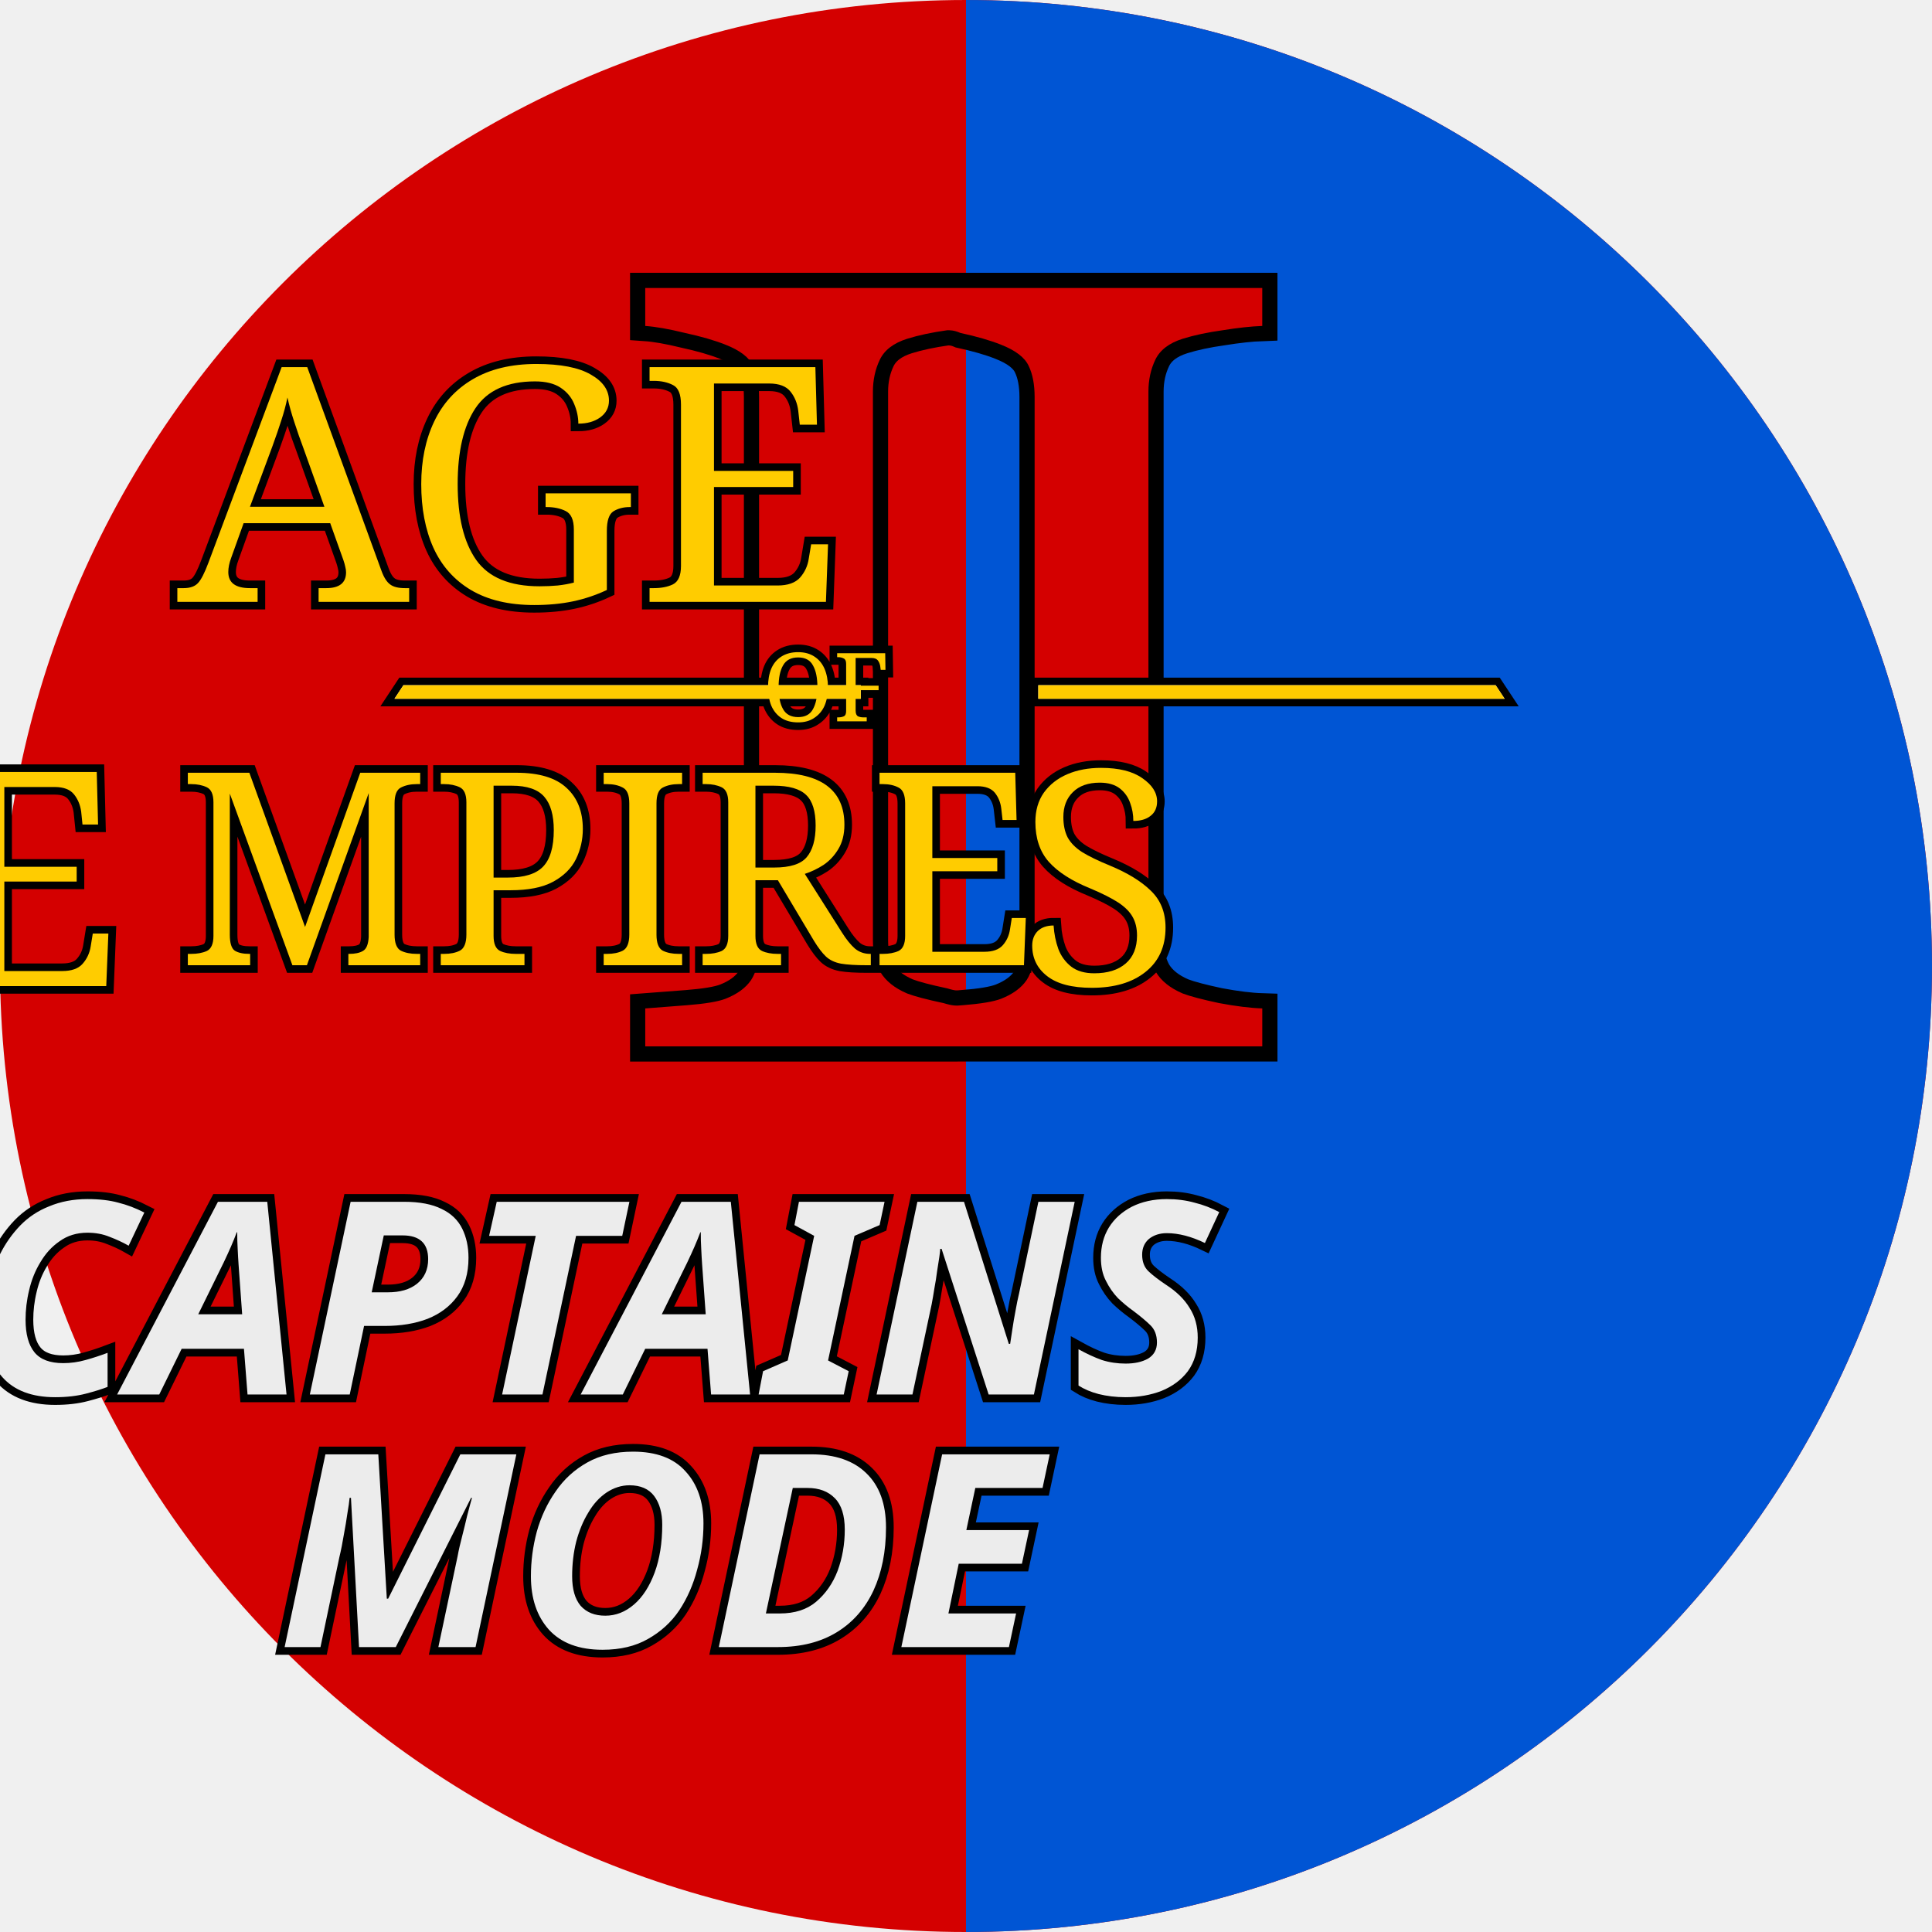
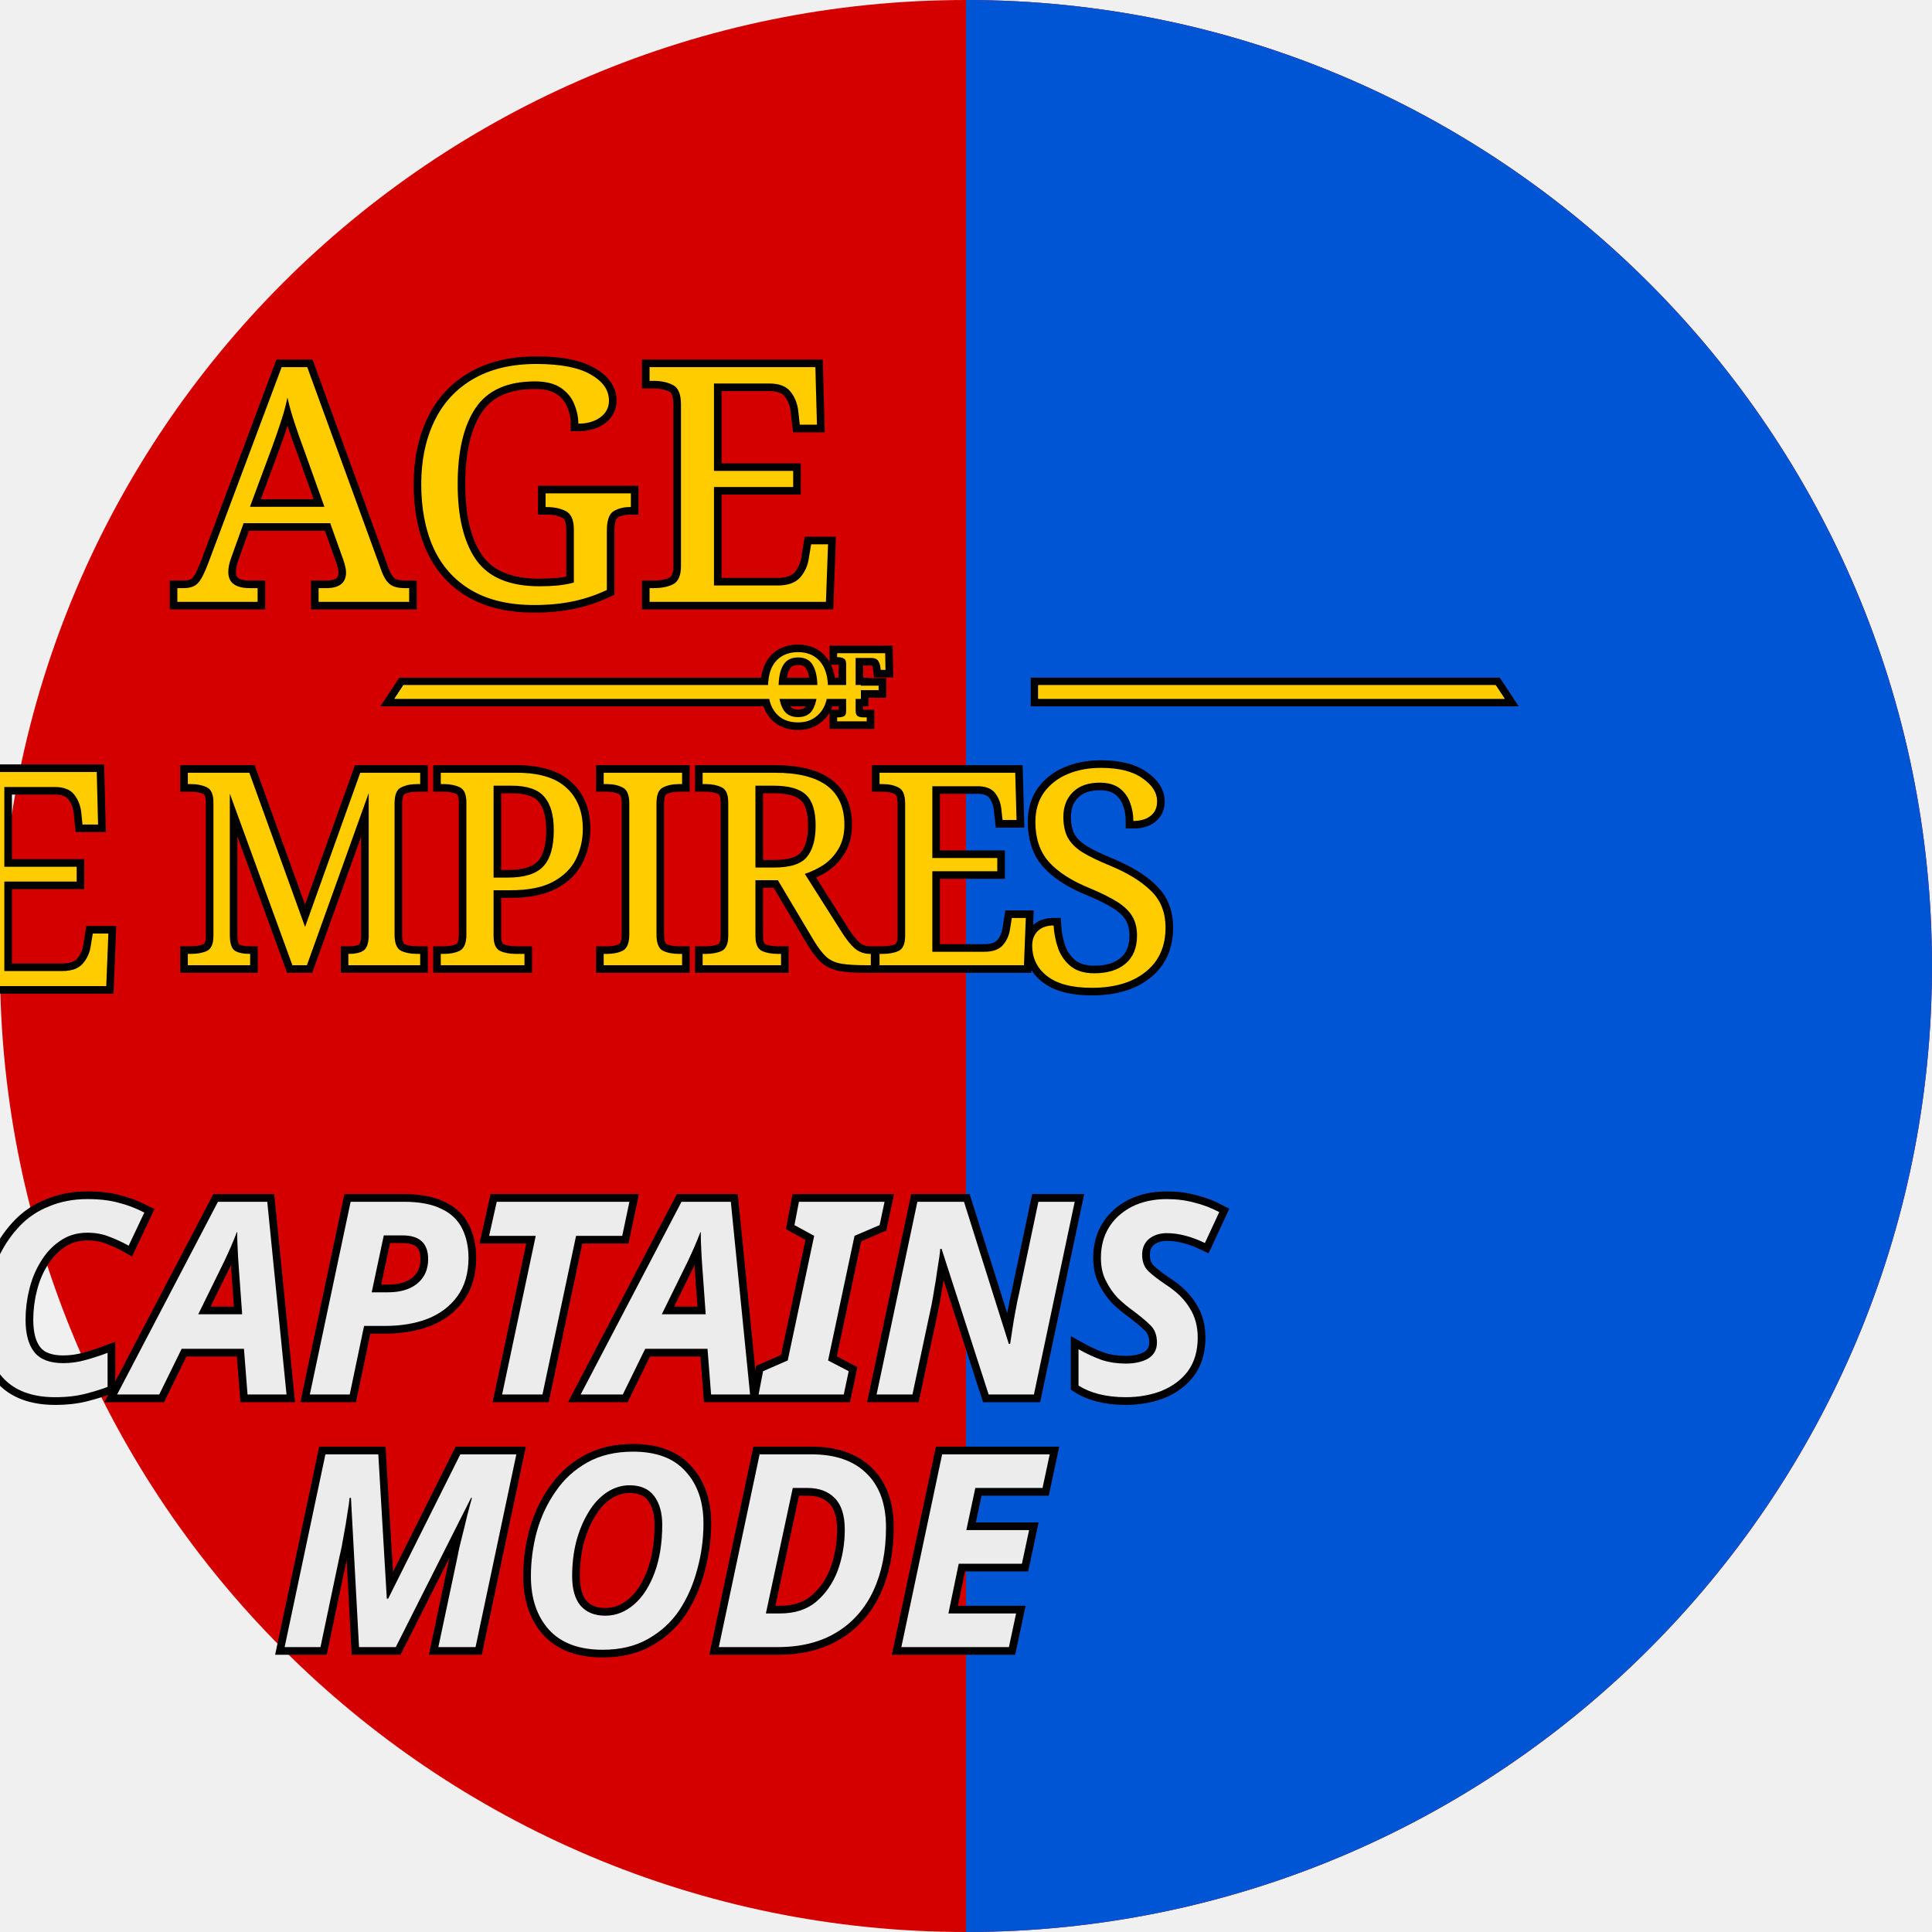
<svg xmlns="http://www.w3.org/2000/svg" width="67.352mm" height="67.352mm" viewBox="0 0 67.352 67.352" version="1.1" id="svg8">
  <defs id="defs2" />
  <g id="layer2" transform="translate(-64.94649,-85.1889)" />
  <g id="layer1" transform="translate(-64.94649,-85.1889)">
    <g id="g1021">
      <circle r="33.676" cy="118.865" cx="98.622" id="path815" style="opacity:1;fill:#d40000;fill-opacity:1;fill-rule:nonzero;stroke:none;stroke-width:0.794;stroke-linecap:round;stroke-linejoin:miter;stroke-miterlimit:4;stroke-dasharray:none;stroke-dashoffset:0;stroke-opacity:1;paint-order:markers stroke fill" />
      <path d="m 98.622,85.189 a 33.676,33.676 0 0 1 33.676,33.676 33.676,33.676 0 0 1 -33.676,33.676" style="opacity:1;fill:#0055d4;fill-opacity:1;fill-rule:nonzero;stroke:none;stroke-width:0.794;stroke-linecap:round;stroke-linejoin:miter;stroke-miterlimit:4;stroke-dasharray:none;stroke-dashoffset:0;stroke-opacity:1;paint-order:markers stroke fill" id="circle817" />
    </g>
    <g id="g1017" transform="translate(-0.8807936,1.034878)">
      <g transform="matrix(0.5890836,0,0,0.5890836,44.19385,-21.88777)" id="g913">
-         <g aria-label="II" style="font-style:normal;font-variant:normal;font-weight:normal;font-stretch:normal;font-size:19.451px;line-height:125%;font-family:Roboto;-inkscape-font-specification:Roboto;text-align:center;letter-spacing:0px;word-spacing:0px;writing-mode:lr-tb;text-anchor:middle;fill:#ffffff;fill-opacity:1;stroke:#000000;stroke-width:1.797;stroke-linecap:butt;stroke-linejoin:miter;stroke-miterlimit:4;stroke-dasharray:none;stroke-opacity:1" id="text872">
-           <path d="M 89.828,241.935 H 74.909 v -2.246 c 0.569,-0.042 1.392,-0.106 2.467,-0.19 1.075,-0.084 1.834,-0.211 2.277,-0.38 0.696,-0.274 1.202,-0.643 1.518,-1.107 0.316,-0.485 0.474,-1.149 0.474,-1.992 v -32.513 c 0,-0.738 -0.116,-1.349 -0.348,-1.834 -0.232,-0.506 -0.78,-0.928 -1.645,-1.265 -0.633,-0.253 -1.434,-0.485 -2.404,-0.696 -0.949,-0.232 -1.729,-0.369 -2.34,-0.411 v -2.246 h 14.918 6.679 14.918 v 2.246 c -0.654,0.023 -1.434,0.107 -2.34,0.253 -0.907,0.127 -1.697,0.295 -2.372,0.506 -0.801,0.253 -1.339,0.664 -1.613,1.233 -0.274,0.569 -0.411,1.202 -0.411,1.898 v 32.481 c 0,0.696 0.148,1.318 0.443,1.866 0.316,0.527 0.843,0.949 1.581,1.265 0.443,0.169 1.16,0.358 2.151,0.569 1.012,0.19 1.866,0.295 2.562,0.316 v 2.245 H 96.507 Z m 3.855,-2.435 c 1.075,-0.084 1.834,-0.211 2.277,-0.38 0.696,-0.274 1.202,-0.643 1.518,-1.107 0.316,-0.485 0.474,-1.149 0.474,-1.992 v -32.513 c 0,-0.738 -0.116,-1.349 -0.348,-1.834 -0.232,-0.506 -0.78,-0.928 -1.645,-1.265 -0.633,-0.253 -1.434,-0.485 -2.404,-0.696 -0.385,-0.169 -0.632,-0.158 -0.777,-0.158 -0.907,0.127 -1.697,0.295 -2.372,0.506 -0.801,0.253 -1.339,0.664 -1.613,1.233 -0.274,0.569 -0.411,1.202 -0.411,1.898 v 32.481 c 0,0.696 0.148,1.318 0.443,1.866 0.316,0.527 0.843,0.949 1.581,1.265 0.443,0.169 1.16,0.358 2.151,0.569 0.567,0.171 0.749,0.162 1.125,0.126 z" style="font-style:normal;font-variant:normal;font-weight:normal;font-stretch:normal;font-family:Georgia;-inkscape-font-specification:Georgia;text-align:center;text-anchor:middle;fill:#ffffff;stroke:#000000;stroke-width:1.797;stroke-miterlimit:4;stroke-dasharray:none" id="path876" />
-         </g>
-         <g id="g943" style="font-style:normal;font-variant:normal;font-weight:normal;font-stretch:normal;font-size:19.451px;line-height:125%;font-family:Roboto;-inkscape-font-specification:Roboto;text-align:center;letter-spacing:0px;word-spacing:0px;writing-mode:lr-tb;text-anchor:middle;fill:#d40000;fill-opacity:1;stroke:none;stroke-width:1.112px;stroke-linecap:butt;stroke-linejoin:miter;stroke-opacity:1" aria-label="II">
-           <path id="path941" style="font-style:normal;font-variant:normal;font-weight:normal;font-stretch:normal;font-family:Georgia;-inkscape-font-specification:Georgia;text-align:center;text-anchor:middle;fill:#d40000;stroke:none;stroke-width:3.701px" d="M 89.828,241.935 H 74.909 v -2.246 c 0.569,-0.042 1.392,-0.106 2.467,-0.19 1.075,-0.084 1.834,-0.211 2.277,-0.38 0.696,-0.274 1.202,-0.643 1.518,-1.107 0.316,-0.485 0.474,-1.149 0.474,-1.992 v -32.513 c 0,-0.738 -0.116,-1.349 -0.348,-1.834 -0.232,-0.506 -0.78,-0.928 -1.645,-1.265 -0.633,-0.253 -1.434,-0.485 -2.404,-0.696 -0.949,-0.232 -1.729,-0.369 -2.34,-0.411 v -2.246 h 14.918 6.679 14.918 v 2.246 c -0.654,0.023 -1.434,0.107 -2.34,0.253 -0.907,0.127 -1.697,0.295 -2.372,0.506 -0.801,0.253 -1.339,0.664 -1.613,1.233 -0.274,0.569 -0.411,1.202 -0.411,1.898 v 32.481 c 0,0.696 0.148,1.318 0.443,1.866 0.316,0.527 0.843,0.949 1.581,1.265 0.443,0.169 1.16,0.358 2.151,0.569 1.012,0.19 1.866,0.295 2.562,0.316 v 2.245 H 96.507 Z m 3.855,-2.435 c 1.075,-0.084 1.834,-0.211 2.277,-0.38 0.696,-0.274 1.202,-0.643 1.518,-1.107 0.316,-0.485 0.474,-1.149 0.474,-1.992 v -32.513 c 0,-0.738 -0.116,-1.349 -0.348,-1.834 -0.232,-0.506 -0.78,-0.928 -1.645,-1.265 -0.633,-0.253 -1.434,-0.485 -2.404,-0.696 -0.385,-0.169 -0.632,-0.158 -0.777,-0.158 -0.907,0.127 -1.697,0.295 -2.372,0.506 -0.801,0.253 -1.339,0.664 -1.613,1.233 -0.274,0.569 -0.411,1.202 -0.411,1.898 v 32.481 c 0,0.696 0.148,1.318 0.443,1.866 0.316,0.527 0.843,0.949 1.581,1.265 0.443,0.169 1.16,0.358 2.151,0.569 0.567,0.171 0.749,0.162 1.125,0.126 z" />
-         </g>
        <g id="g896" style="fill:#ffffff;stroke:#000000;stroke-width:0.898;stroke-miterlimit:4;stroke-dasharray:none">
          <text id="text821" y="215.63" x="93.423" style="font-style:normal;font-variant:normal;font-weight:normal;font-stretch:normal;font-size:19.451px;line-height:125%;font-family:Roboto;-inkscape-font-specification:Roboto;text-align:center;letter-spacing:0px;word-spacing:0px;writing-mode:lr-tb;text-anchor:middle;fill:#ffffff;fill-opacity:1;stroke:#000000;stroke-width:0.898;stroke-linecap:butt;stroke-linejoin:miter;stroke-miterlimit:4;stroke-dasharray:none;stroke-opacity:1" xml:space="preserve">
            <tspan style="font-style:normal;font-variant:normal;font-weight:normal;font-stretch:normal;font-family:Georgia;-inkscape-font-specification:Georgia;text-align:center;text-anchor:middle;fill:#ffffff;stroke:#000000;stroke-width:0.898;stroke-miterlimit:4;stroke-dasharray:none" y="215.63" x="93.423" id="tspan819">AGE</tspan>
          </text>
          <text xml:space="preserve" style="font-style:normal;font-variant:normal;font-weight:normal;font-stretch:normal;font-size:5.641px;line-height:125%;font-family:Roboto;-inkscape-font-specification:Roboto;text-align:center;letter-spacing:0px;word-spacing:0px;writing-mode:lr-tb;text-anchor:middle;fill:#ffffff;fill-opacity:1;stroke:#000000;stroke-width:0.898;stroke-linecap:butt;stroke-linejoin:miter;stroke-miterlimit:4;stroke-dasharray:none;stroke-opacity:1" x="93.315" y="222.699" id="text829">
            <tspan id="tspan827" x="93.315" y="222.699" style="font-style:normal;font-variant:normal;font-weight:normal;font-stretch:normal;font-family:Georgia;-inkscape-font-specification:Georgia;text-align:center;text-anchor:middle;fill:#ffffff;stroke:#000000;stroke-width:0.898;stroke-miterlimit:4;stroke-dasharray:none">OF</tspan>
          </text>
          <text id="text860" y="237.129" x="94.445" style="font-style:normal;font-variant:normal;font-weight:normal;font-stretch:normal;font-size:15.959px;line-height:125%;font-family:Roboto;-inkscape-font-specification:Roboto;text-align:center;letter-spacing:0px;word-spacing:0px;writing-mode:lr-tb;text-anchor:middle;fill:#ffffff;fill-opacity:1;stroke:#000000;stroke-width:0.898;stroke-linecap:butt;stroke-linejoin:miter;stroke-miterlimit:4;stroke-dasharray:none;stroke-opacity:1" xml:space="preserve">
            <tspan style="font-style:normal;font-variant:normal;font-weight:normal;font-stretch:normal;font-family:Georgia;-inkscape-font-specification:Georgia;text-align:center;text-anchor:middle;fill:#ffffff;stroke:#000000;stroke-width:0.898;stroke-miterlimit:4;stroke-dasharray:none" y="237.129" x="94.445" id="tspan858">MPIRE</tspan>
          </text>
          <text xml:space="preserve" style="font-style:normal;font-variant:normal;font-weight:normal;font-stretch:normal;font-size:17.746px;line-height:125%;font-family:Roboto;-inkscape-font-specification:Roboto;text-align:center;letter-spacing:0px;word-spacing:0px;writing-mode:lr-tb;text-anchor:middle;fill:#ffffff;fill-opacity:1;stroke:#000000;stroke-width:0.898;stroke-linecap:butt;stroke-linejoin:miter;stroke-miterlimit:4;stroke-dasharray:none;stroke-opacity:1" x="62.563" y="238.367" id="text864">
            <tspan id="tspan862" x="62.563" y="238.367" style="font-style:normal;font-variant:normal;font-weight:normal;font-stretch:normal;font-family:Georgia;-inkscape-font-specification:Georgia;text-align:center;text-anchor:middle;fill:#ffffff;stroke:#000000;stroke-width:0.898;stroke-miterlimit:4;stroke-dasharray:none">E</tspan>
          </text>
          <text xml:space="preserve" style="font-style:normal;font-variant:normal;font-weight:normal;font-stretch:normal;font-size:17.746px;line-height:125%;font-family:Roboto;-inkscape-font-specification:Roboto;text-align:center;letter-spacing:0px;word-spacing:0px;writing-mode:lr-tb;text-anchor:middle;fill:#ffffff;fill-opacity:1;stroke:#000000;stroke-width:0.898;stroke-linecap:butt;stroke-linejoin:miter;stroke-miterlimit:4;stroke-dasharray:none;stroke-opacity:1" x="125.99" y="238.3" id="text868">
            <tspan id="tspan866" x="125.99" y="238.3" style="font-style:normal;font-variant:normal;font-weight:normal;font-stretch:normal;font-family:Georgia;-inkscape-font-specification:Georgia;text-align:center;text-anchor:middle;fill:#ffffff;stroke:#000000;stroke-width:0.898;stroke-miterlimit:4;stroke-dasharray:none">S</tspan>
          </text>
          <path id="rect879" d="m 60.598,220.561 h 27.066 v 0.802 H 60.069 Z" style="opacity:1;fill:#ffffff;fill-opacity:1;fill-rule:nonzero;stroke:#000000;stroke-width:0.898;stroke-linecap:round;stroke-linejoin:miter;stroke-miterlimit:4;stroke-dasharray:none;stroke-dashoffset:0;stroke-opacity:1;paint-order:markers stroke fill" />
          <path style="opacity:1;fill:#ffffff;fill-opacity:1;fill-rule:nonzero;stroke:#000000;stroke-width:0.898;stroke-linecap:round;stroke-linejoin:miter;stroke-miterlimit:4;stroke-dasharray:none;stroke-dashoffset:0;stroke-opacity:1;paint-order:markers stroke fill" d="M 125.235,220.561 H 98.169 v 0.802 h 27.596 z" id="path882" />
        </g>
        <g style="fill:#ffcc00;stroke:none" id="g939">
          <text xml:space="preserve" style="font-style:normal;font-variant:normal;font-weight:normal;font-stretch:normal;font-size:19.451px;line-height:125%;font-family:Roboto;-inkscape-font-specification:Roboto;text-align:center;letter-spacing:0px;word-spacing:0px;writing-mode:lr-tb;text-anchor:middle;fill:#ffcc00;fill-opacity:1;stroke:none;stroke-width:1.112px;stroke-linecap:butt;stroke-linejoin:miter;stroke-opacity:1" x="93.423" y="215.63" id="text917">
            <tspan id="tspan915" x="93.423" y="215.63" style="font-style:normal;font-variant:normal;font-weight:normal;font-stretch:normal;font-family:Georgia;-inkscape-font-specification:Georgia;text-align:center;text-anchor:middle;fill:#ffcc00;stroke:none;stroke-width:1.112px">AGE</tspan>
          </text>
          <text id="text921" y="222.699" x="93.315" style="font-style:normal;font-variant:normal;font-weight:normal;font-stretch:normal;font-size:5.641px;line-height:125%;font-family:Roboto;-inkscape-font-specification:Roboto;text-align:center;letter-spacing:0px;word-spacing:0px;writing-mode:lr-tb;text-anchor:middle;fill:#ffcc00;fill-opacity:1;stroke:none;stroke-width:0.638px;stroke-linecap:butt;stroke-linejoin:miter;stroke-opacity:1" xml:space="preserve">
            <tspan style="font-style:normal;font-variant:normal;font-weight:normal;font-stretch:normal;font-family:Georgia;-inkscape-font-specification:Georgia;text-align:center;text-anchor:middle;fill:#ffcc00;stroke:none;stroke-width:0.638px" y="222.699" x="93.315" id="tspan919">OF</tspan>
          </text>
          <text xml:space="preserve" style="font-style:normal;font-variant:normal;font-weight:normal;font-stretch:normal;font-size:15.959px;line-height:125%;font-family:Roboto;-inkscape-font-specification:Roboto;text-align:center;letter-spacing:0px;word-spacing:0px;writing-mode:lr-tb;text-anchor:middle;fill:#ffcc00;fill-opacity:1;stroke:none;stroke-width:0.912px;stroke-linecap:butt;stroke-linejoin:miter;stroke-opacity:1" x="94.445" y="237.129" id="text925">
            <tspan id="tspan923" x="94.445" y="237.129" style="font-style:normal;font-variant:normal;font-weight:normal;font-stretch:normal;font-family:Georgia;-inkscape-font-specification:Georgia;text-align:center;text-anchor:middle;fill:#ffcc00;stroke:none;stroke-width:0.912px">MPIRE</tspan>
          </text>
          <text id="text929" y="238.367" x="62.563" style="font-style:normal;font-variant:normal;font-weight:normal;font-stretch:normal;font-size:17.746px;line-height:125%;font-family:Roboto;-inkscape-font-specification:Roboto;text-align:center;letter-spacing:0px;word-spacing:0px;writing-mode:lr-tb;text-anchor:middle;fill:#ffcc00;fill-opacity:1;stroke:none;stroke-width:0.912px;stroke-linecap:butt;stroke-linejoin:miter;stroke-opacity:1" xml:space="preserve">
            <tspan style="font-style:normal;font-variant:normal;font-weight:normal;font-stretch:normal;font-family:Georgia;-inkscape-font-specification:Georgia;text-align:center;text-anchor:middle;fill:#ffcc00;stroke:none;stroke-width:0.912px" y="238.367" x="62.563" id="tspan927">E</tspan>
          </text>
          <text id="text933" y="238.3" x="125.99" style="font-style:normal;font-variant:normal;font-weight:normal;font-stretch:normal;font-size:17.746px;line-height:125%;font-family:Roboto;-inkscape-font-specification:Roboto;text-align:center;letter-spacing:0px;word-spacing:0px;writing-mode:lr-tb;text-anchor:middle;fill:#ffcc00;fill-opacity:1;stroke:none;stroke-width:1.014px;stroke-linecap:butt;stroke-linejoin:miter;stroke-opacity:1" xml:space="preserve">
            <tspan style="font-style:normal;font-variant:normal;font-weight:normal;font-stretch:normal;font-family:Georgia;-inkscape-font-specification:Georgia;text-align:center;text-anchor:middle;fill:#ffcc00;stroke:none;stroke-width:1.014px" y="238.3" x="125.99" id="tspan931">S</tspan>
          </text>
          <path style="opacity:1;fill:#ffcc00;fill-opacity:1;fill-rule:nonzero;stroke:none;stroke-width:0.794;stroke-linecap:round;stroke-linejoin:miter;stroke-miterlimit:4;stroke-dasharray:none;stroke-dashoffset:0;stroke-opacity:1;paint-order:markers stroke fill" d="m 60.598,220.561 h 27.066 v 0.802 H 60.069 Z" id="path935" />
          <path id="path937" d="M 125.235,220.561 H 98.169 v 0.802 h 27.596 z" style="opacity:1;fill:#ffcc00;fill-opacity:1;fill-rule:nonzero;stroke:none;stroke-width:0.794;stroke-linecap:round;stroke-linejoin:miter;stroke-miterlimit:4;stroke-dasharray:none;stroke-dashoffset:0;stroke-opacity:1;paint-order:markers stroke fill" />
        </g>
      </g>
      <g transform="translate(1.136378,-3.704167)" id="g977">
        <text xml:space="preserve" style="font-style:normal;font-variant:normal;font-weight:normal;font-stretch:normal;font-size:9.401px;line-height:125%;font-family:Roboto;-inkscape-font-specification:Roboto;text-align:center;letter-spacing:0px;word-spacing:0px;writing-mode:lr-tb;text-anchor:middle;fill:#ececec;fill-opacity:1;stroke:#000000;stroke-width:0.537px;stroke-linecap:butt;stroke-linejoin:miter;stroke-opacity:1" x="98.157" y="133.473" id="text1050">
          <tspan dy="3" id="tspan1046" x="98.157" y="133.473" style="font-style:italic;font-variant:normal;font-weight:800;font-stretch:normal;font-family:'Fira Sans';-inkscape-font-specification:'Fira Sans Ultra-Bold Italic';text-align:center;text-anchor:middle;fill:#ececec;stroke:#000000;stroke-width:0.537px">CAPTAINS</tspan>
          <tspan id="tspan1048" x="98.157" y="145.278" style="font-style:italic;font-variant:normal;font-weight:800;font-stretch:normal;font-family:'Fira Sans';-inkscape-font-specification:'Fira Sans Ultra-Bold Italic';text-align:center;text-anchor:middle;fill:#ececec;stroke:#000000;stroke-width:0.537px">MODE</tspan>
        </text>
        <text id="text925-3" y="133.473" x="98.157" style="font-style:normal;font-variant:normal;font-weight:normal;font-stretch:normal;font-size:9.401px;line-height:125%;font-family:Roboto;-inkscape-font-specification:Roboto;text-align:center;letter-spacing:0px;word-spacing:0px;writing-mode:lr-tb;text-anchor:middle;fill:#ececec;fill-opacity:1;stroke:none;stroke-width:0.537px;stroke-linecap:butt;stroke-linejoin:miter;stroke-opacity:1" xml:space="preserve">
          <tspan style="font-style:italic;font-variant:normal;font-weight:800;font-stretch:normal;font-family:'Fira Sans';-inkscape-font-specification:'Fira Sans Ultra-Bold Italic';text-align:center;text-anchor:middle;fill:#ececec;stroke:none;stroke-width:0.537px" y="133.473" x="98.157" id="tspan963" dy="3">CAPTAINS</tspan>
          <tspan style="font-style:italic;font-variant:normal;font-weight:800;font-stretch:normal;font-family:'Fira Sans';-inkscape-font-specification:'Fira Sans Ultra-Bold Italic';text-align:center;text-anchor:middle;fill:#ececec;stroke:none;stroke-width:0.537px" y="145.278" x="98.157" id="tspan1044">MODE</tspan>
        </text>
      </g>
    </g>
  </g>
</svg>
